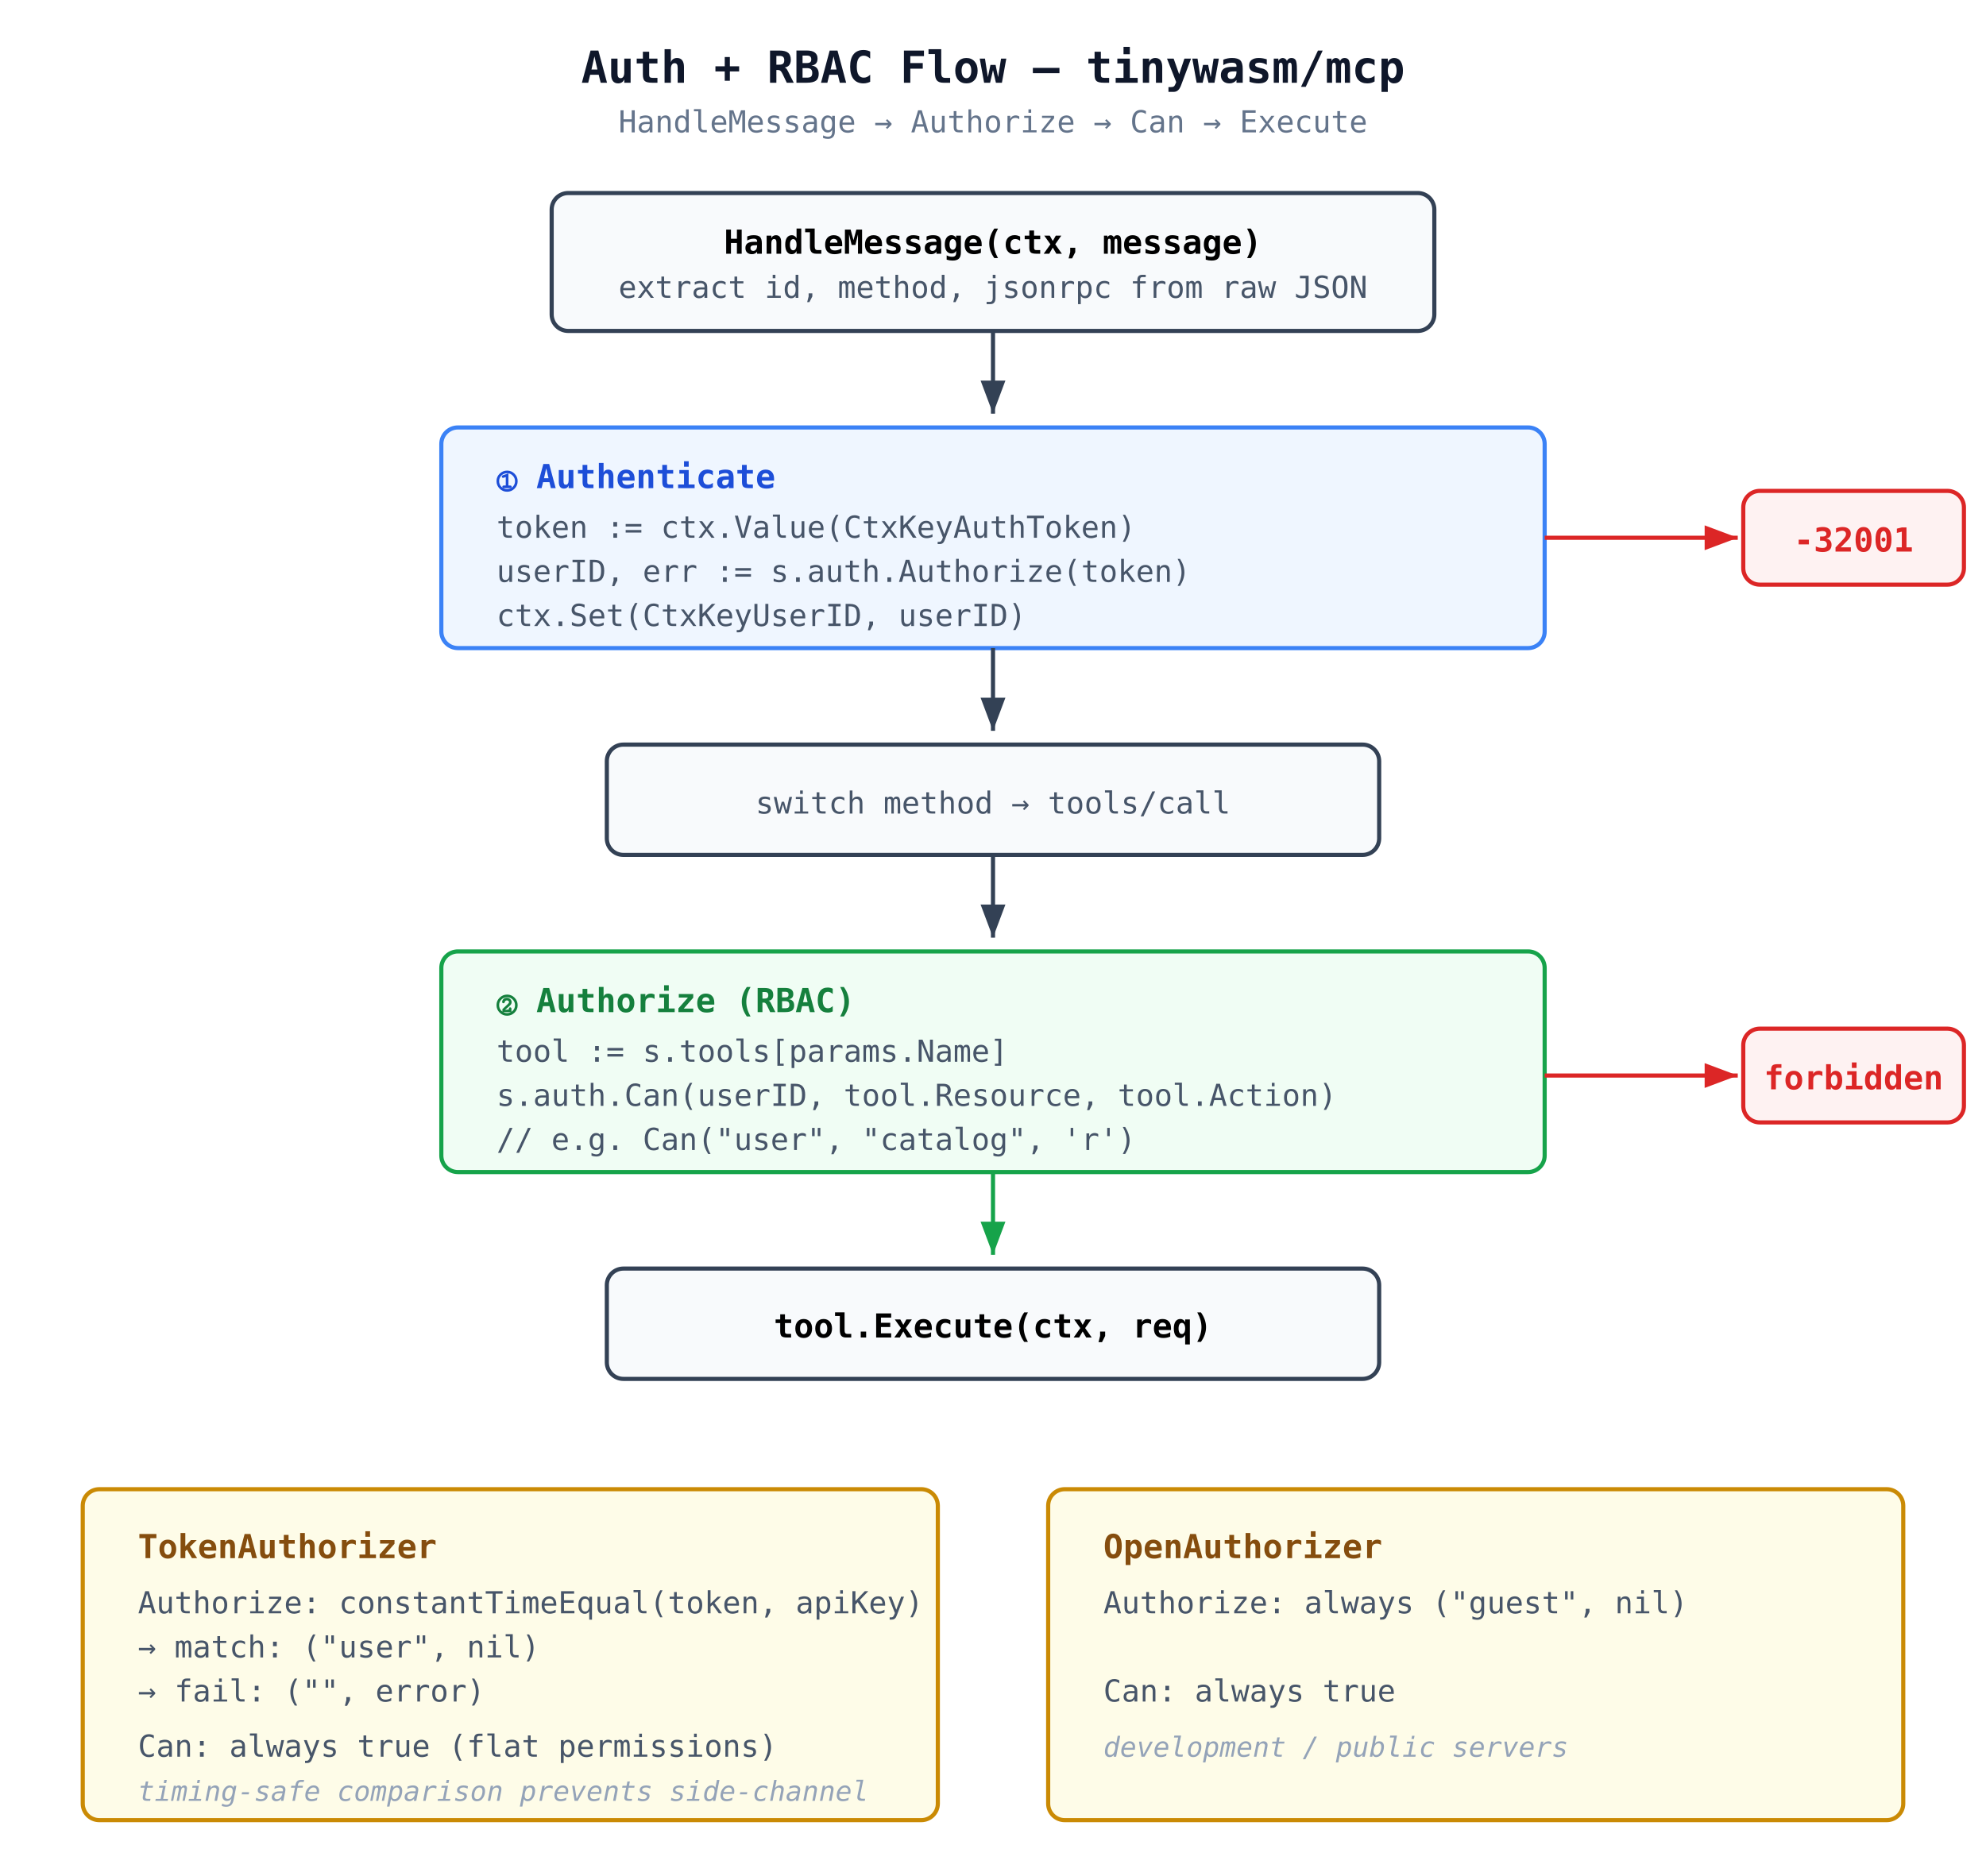
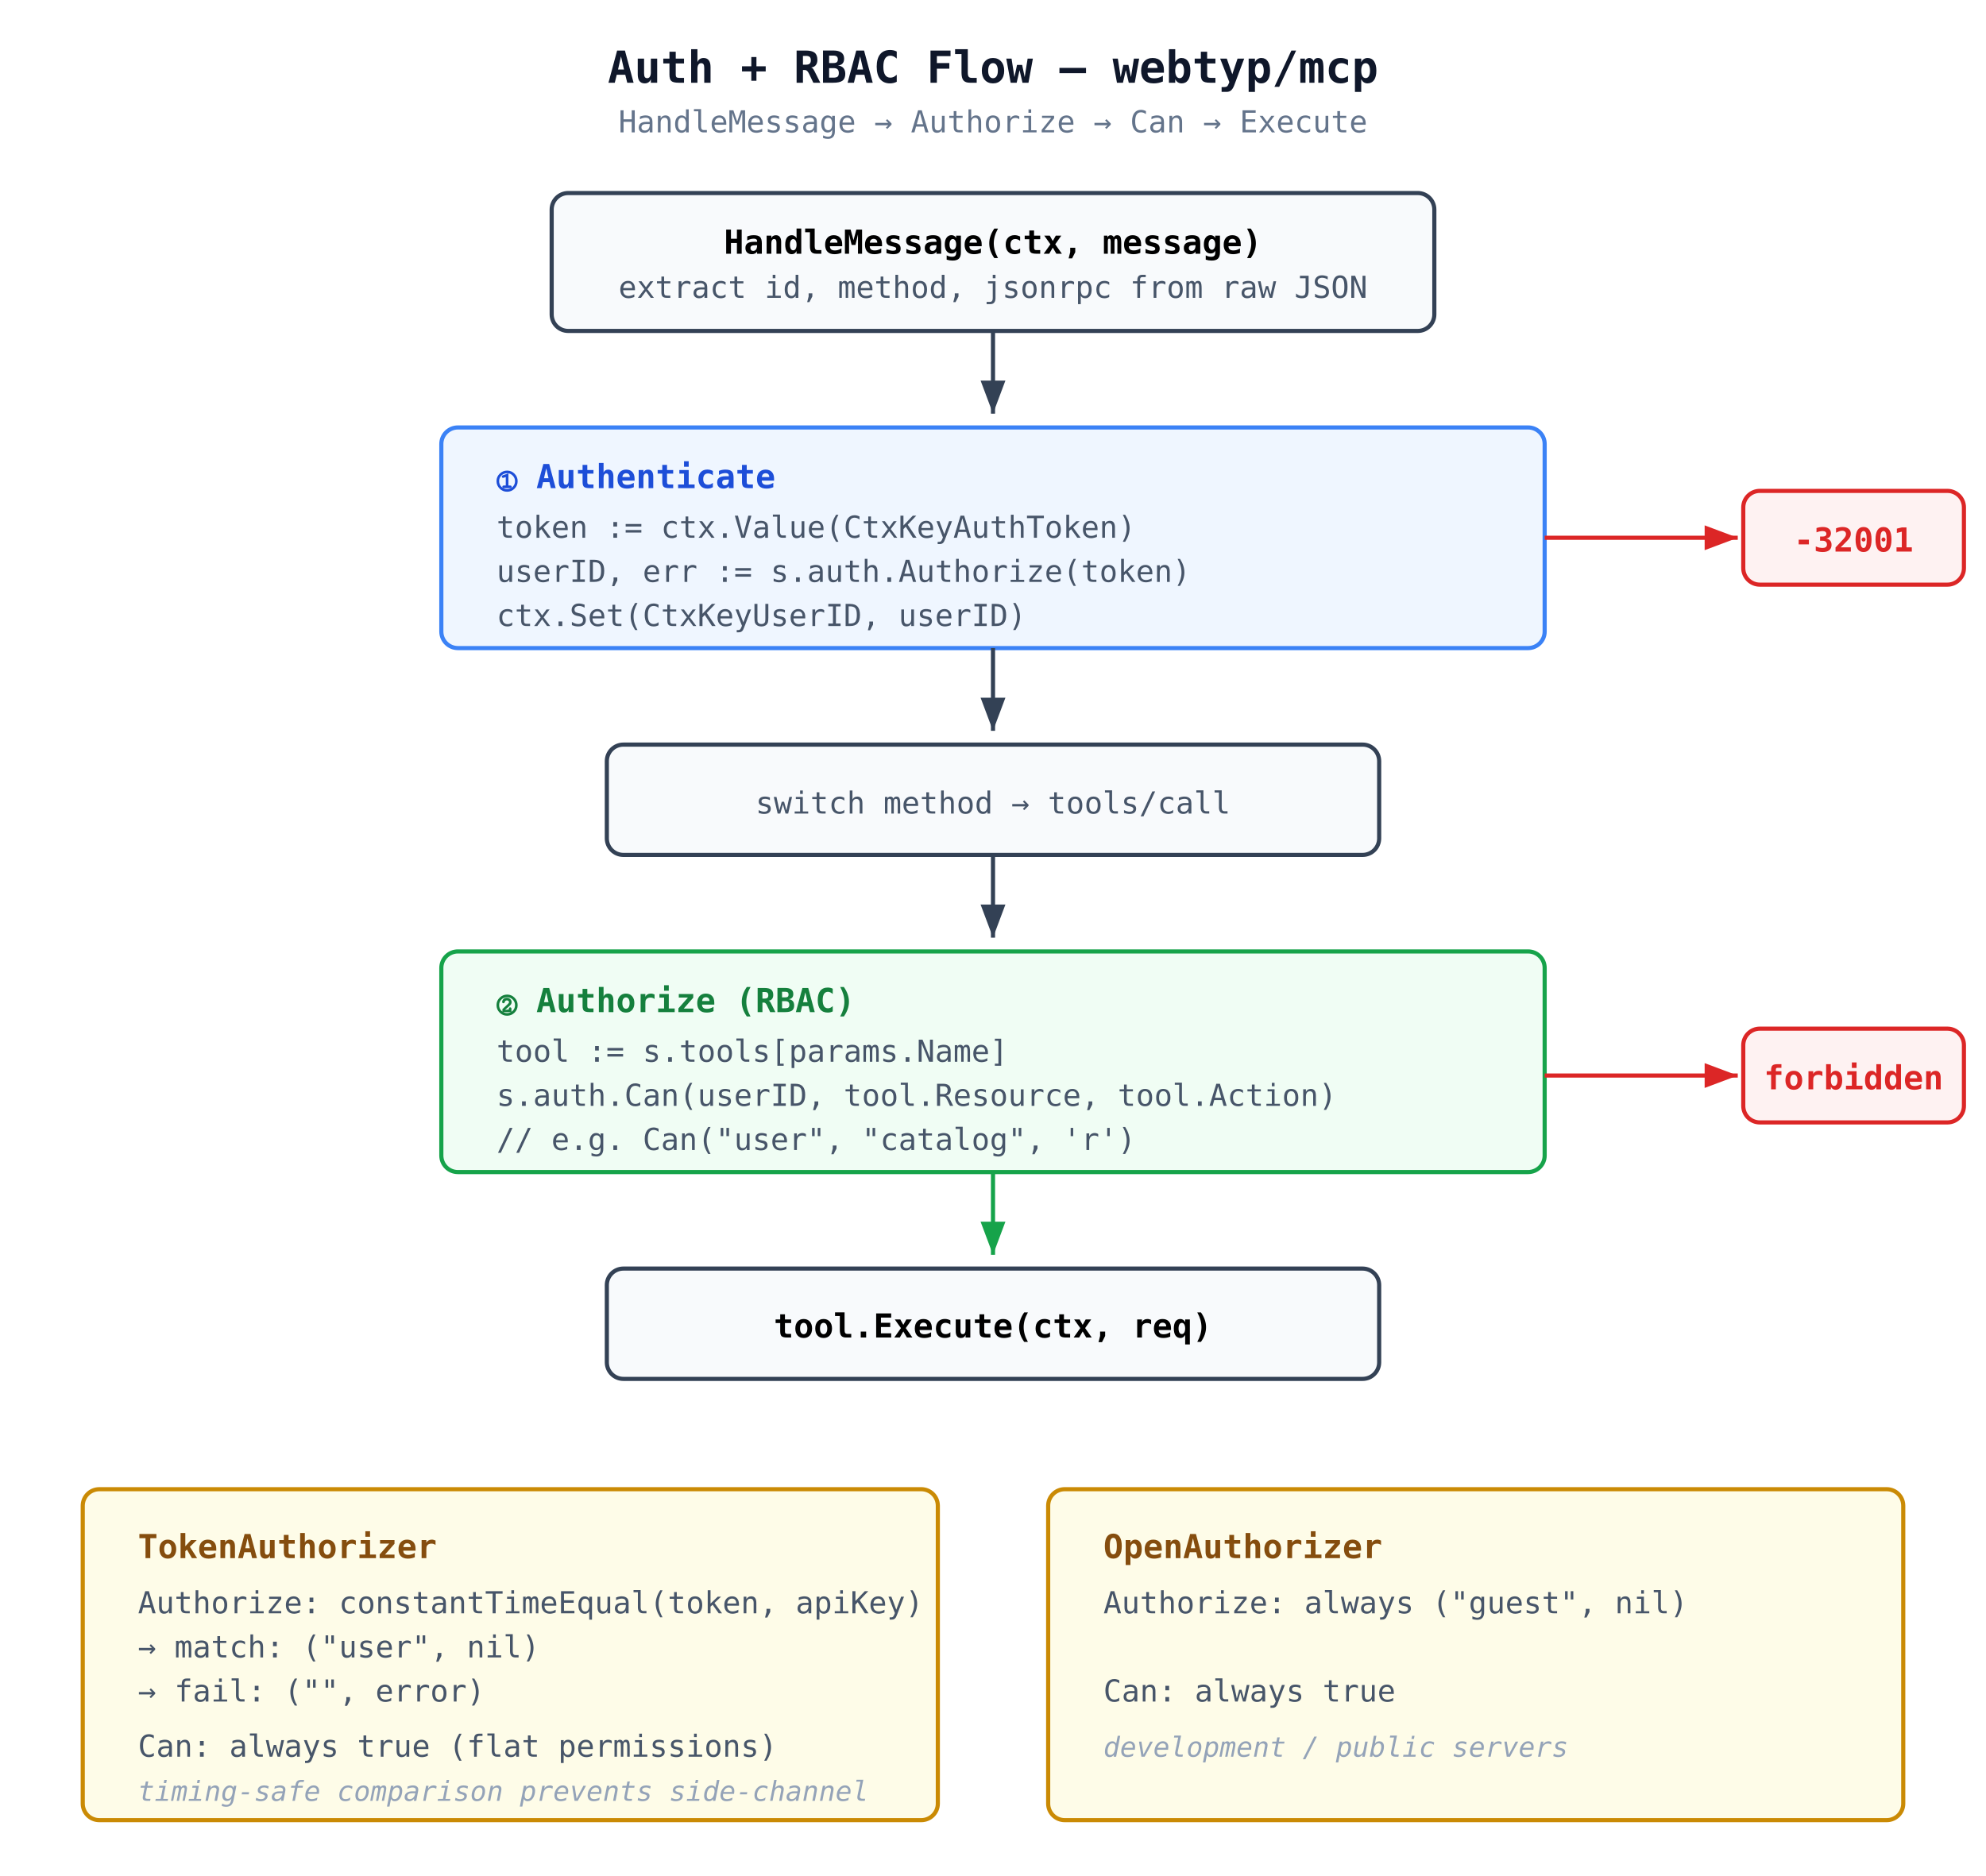
<svg xmlns="http://www.w3.org/2000/svg" viewBox="0 0 720 680" font-family="monospace" font-size="13">
  <defs>
    <marker id="arrow" markerWidth="8" markerHeight="6" refX="8" refY="3" orient="auto">
      <path d="M0,0 L8,3 L0,6" fill="#334155" />
    </marker>
    <marker id="arrow-red" markerWidth="8" markerHeight="6" refX="8" refY="3" orient="auto">
      <path d="M0,0 L8,3 L0,6" fill="#dc2626" />
    </marker>
    <marker id="arrow-green" markerWidth="8" markerHeight="6" refX="8" refY="3" orient="auto">
      <path d="M0,0 L8,3 L0,6" fill="#16a34a" />
    </marker>
  </defs>
  <style>
    .title { font-size: 16px; font-weight: bold; fill: #0f172a; }
    .subtitle { font-size: 11px; fill: #64748b; }
    .box { rx: 6; ry: 6; stroke-width: 1.5; }
    .box-main { fill: #f8fafc; stroke: #334155; }
    .box-auth { fill: #eff6ff; stroke: #3b82f6; }
    .box-rbac { fill: #f0fdf4; stroke: #16a34a; }
    .box-error { fill: #fef2f2; stroke: #dc2626; }
    .box-impl { fill: #fefce8; stroke: #ca8a04; }
    .label { font-size: 12px; font-weight: bold; }
    .label-blue { fill: #1d4ed8; }
    .label-green { fill: #15803d; }
    .label-red { fill: #dc2626; }
    .code { font-size: 11px; fill: #475569; }
    .note { font-size: 10px; fill: #94a3b8; font-style: italic; }
  </style>
-   <text x="360" y="30" text-anchor="middle" class="title">Auth + RBAC Flow — tinywasm/mcp</text>
+   <text x="360" y="30" text-anchor="middle" class="title">Auth + RBAC Flow — webtyp/mcp</text>
  <text x="360" y="48" text-anchor="middle" class="subtitle">HandleMessage → Authorize → Can → Execute</text>
  <rect x="200" y="70" width="320" height="50" class="box box-main" />
  <text x="360" y="92" text-anchor="middle" class="label">HandleMessage(ctx, message)</text>
  <text x="360" y="108" text-anchor="middle" class="code">extract id, method, jsonrpc from raw JSON</text>
  <line x1="360" y1="120" x2="360" y2="150" stroke="#334155" stroke-width="1.5" marker-end="url(#arrow)" />
  <rect x="160" y="155" width="400" height="80" class="box box-auth" />
  <text x="180" y="177" class="label label-blue">① Authenticate</text>
  <text x="180" y="195" class="code">token := ctx.Value(CtxKeyAuthToken)</text>
  <text x="180" y="211" class="code">userID, err := s.auth.Authorize(token)</text>
  <text x="180" y="227" class="code">ctx.Set(CtxKeyUserID, userID)</text>
  <line x1="560" y1="195" x2="630" y2="195" stroke="#dc2626" stroke-width="1.5" marker-end="url(#arrow-red)" />
  <rect x="632" y="178" width="80" height="34" class="box box-error" />
  <text x="672" y="200" text-anchor="middle" class="label label-red" font-size="11">-32001</text>
  <line x1="360" y1="235" x2="360" y2="265" stroke="#334155" stroke-width="1.5" marker-end="url(#arrow)" />
  <rect x="220" y="270" width="280" height="40" class="box box-main" />
  <text x="360" y="295" text-anchor="middle" class="code">switch method → tools/call</text>
  <line x1="360" y1="310" x2="360" y2="340" stroke="#334155" stroke-width="1.5" marker-end="url(#arrow)" />
  <rect x="160" y="345" width="400" height="80" class="box box-rbac" />
  <text x="180" y="367" class="label label-green">② Authorize (RBAC)</text>
  <text x="180" y="385" class="code">tool := s.tools[params.Name]</text>
  <text x="180" y="401" class="code">s.auth.Can(userID, tool.Resource, tool.Action)</text>
  <text x="180" y="417" class="code">// e.g. Can("user", "catalog", 'r')</text>
  <line x1="560" y1="390" x2="630" y2="390" stroke="#dc2626" stroke-width="1.5" marker-end="url(#arrow-red)" />
  <rect x="632" y="373" width="80" height="34" class="box box-error" />
  <text x="672" y="395" text-anchor="middle" class="label label-red" font-size="11">forbidden</text>
  <line x1="360" y1="425" x2="360" y2="455" stroke="#16a34a" stroke-width="1.5" marker-end="url(#arrow-green)" />
  <rect x="220" y="460" width="280" height="40" class="box box-main" />
  <text x="360" y="485" text-anchor="middle" class="label">tool.Execute(ctx, req)</text>
  <rect x="30" y="540" width="310" height="120" class="box box-impl" />
  <text x="50" y="565" class="label" style="fill:#854d0e">TokenAuthorizer</text>
  <text x="50" y="585" class="code">Authorize: constantTimeEqual(token, apiKey)</text>
  <text x="50" y="601" class="code">  → match: ("user", nil)</text>
  <text x="50" y="617" class="code">  → fail:  ("", error)</text>
  <text x="50" y="637" class="code">Can: always true (flat permissions)</text>
  <text x="50" y="653" class="note">timing-safe comparison prevents side-channel</text>
  <rect x="380" y="540" width="310" height="120" class="box box-impl" />
  <text x="400" y="565" class="label" style="fill:#854d0e">OpenAuthorizer</text>
  <text x="400" y="585" class="code">Authorize: always ("guest", nil)</text>
  <text x="400" y="617" class="code">Can: always true</text>
  <text x="400" y="637" class="note">development / public servers</text>
</svg>
